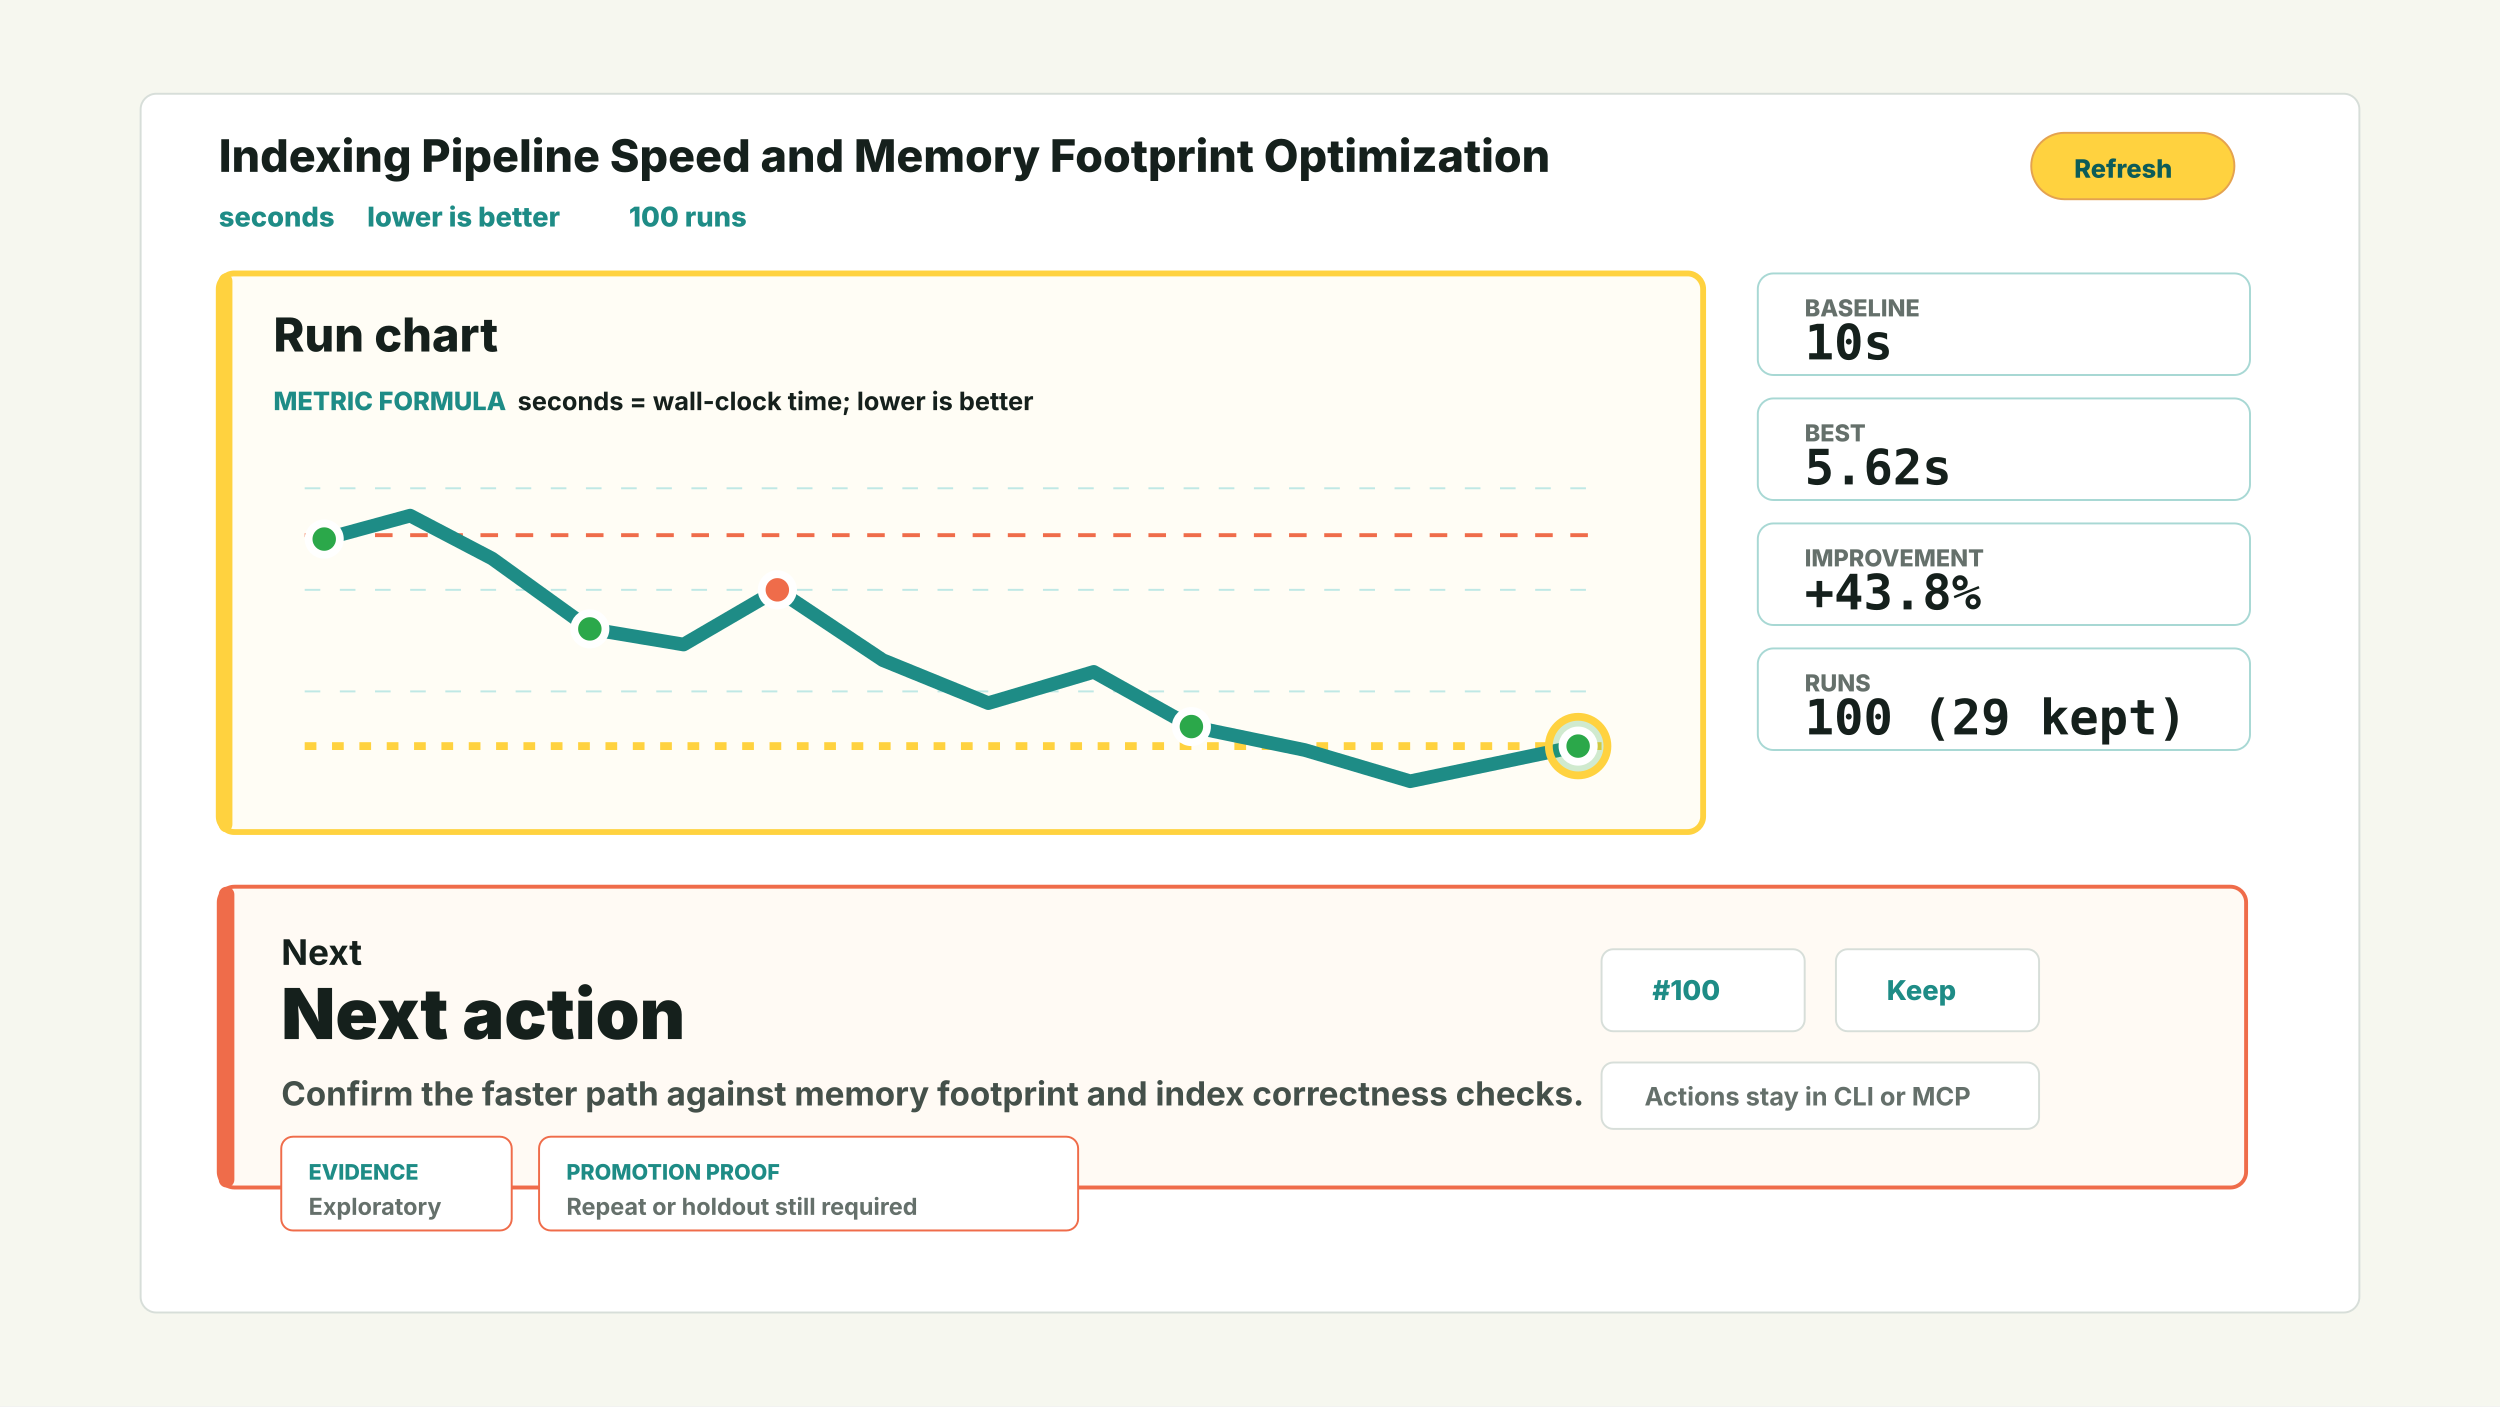
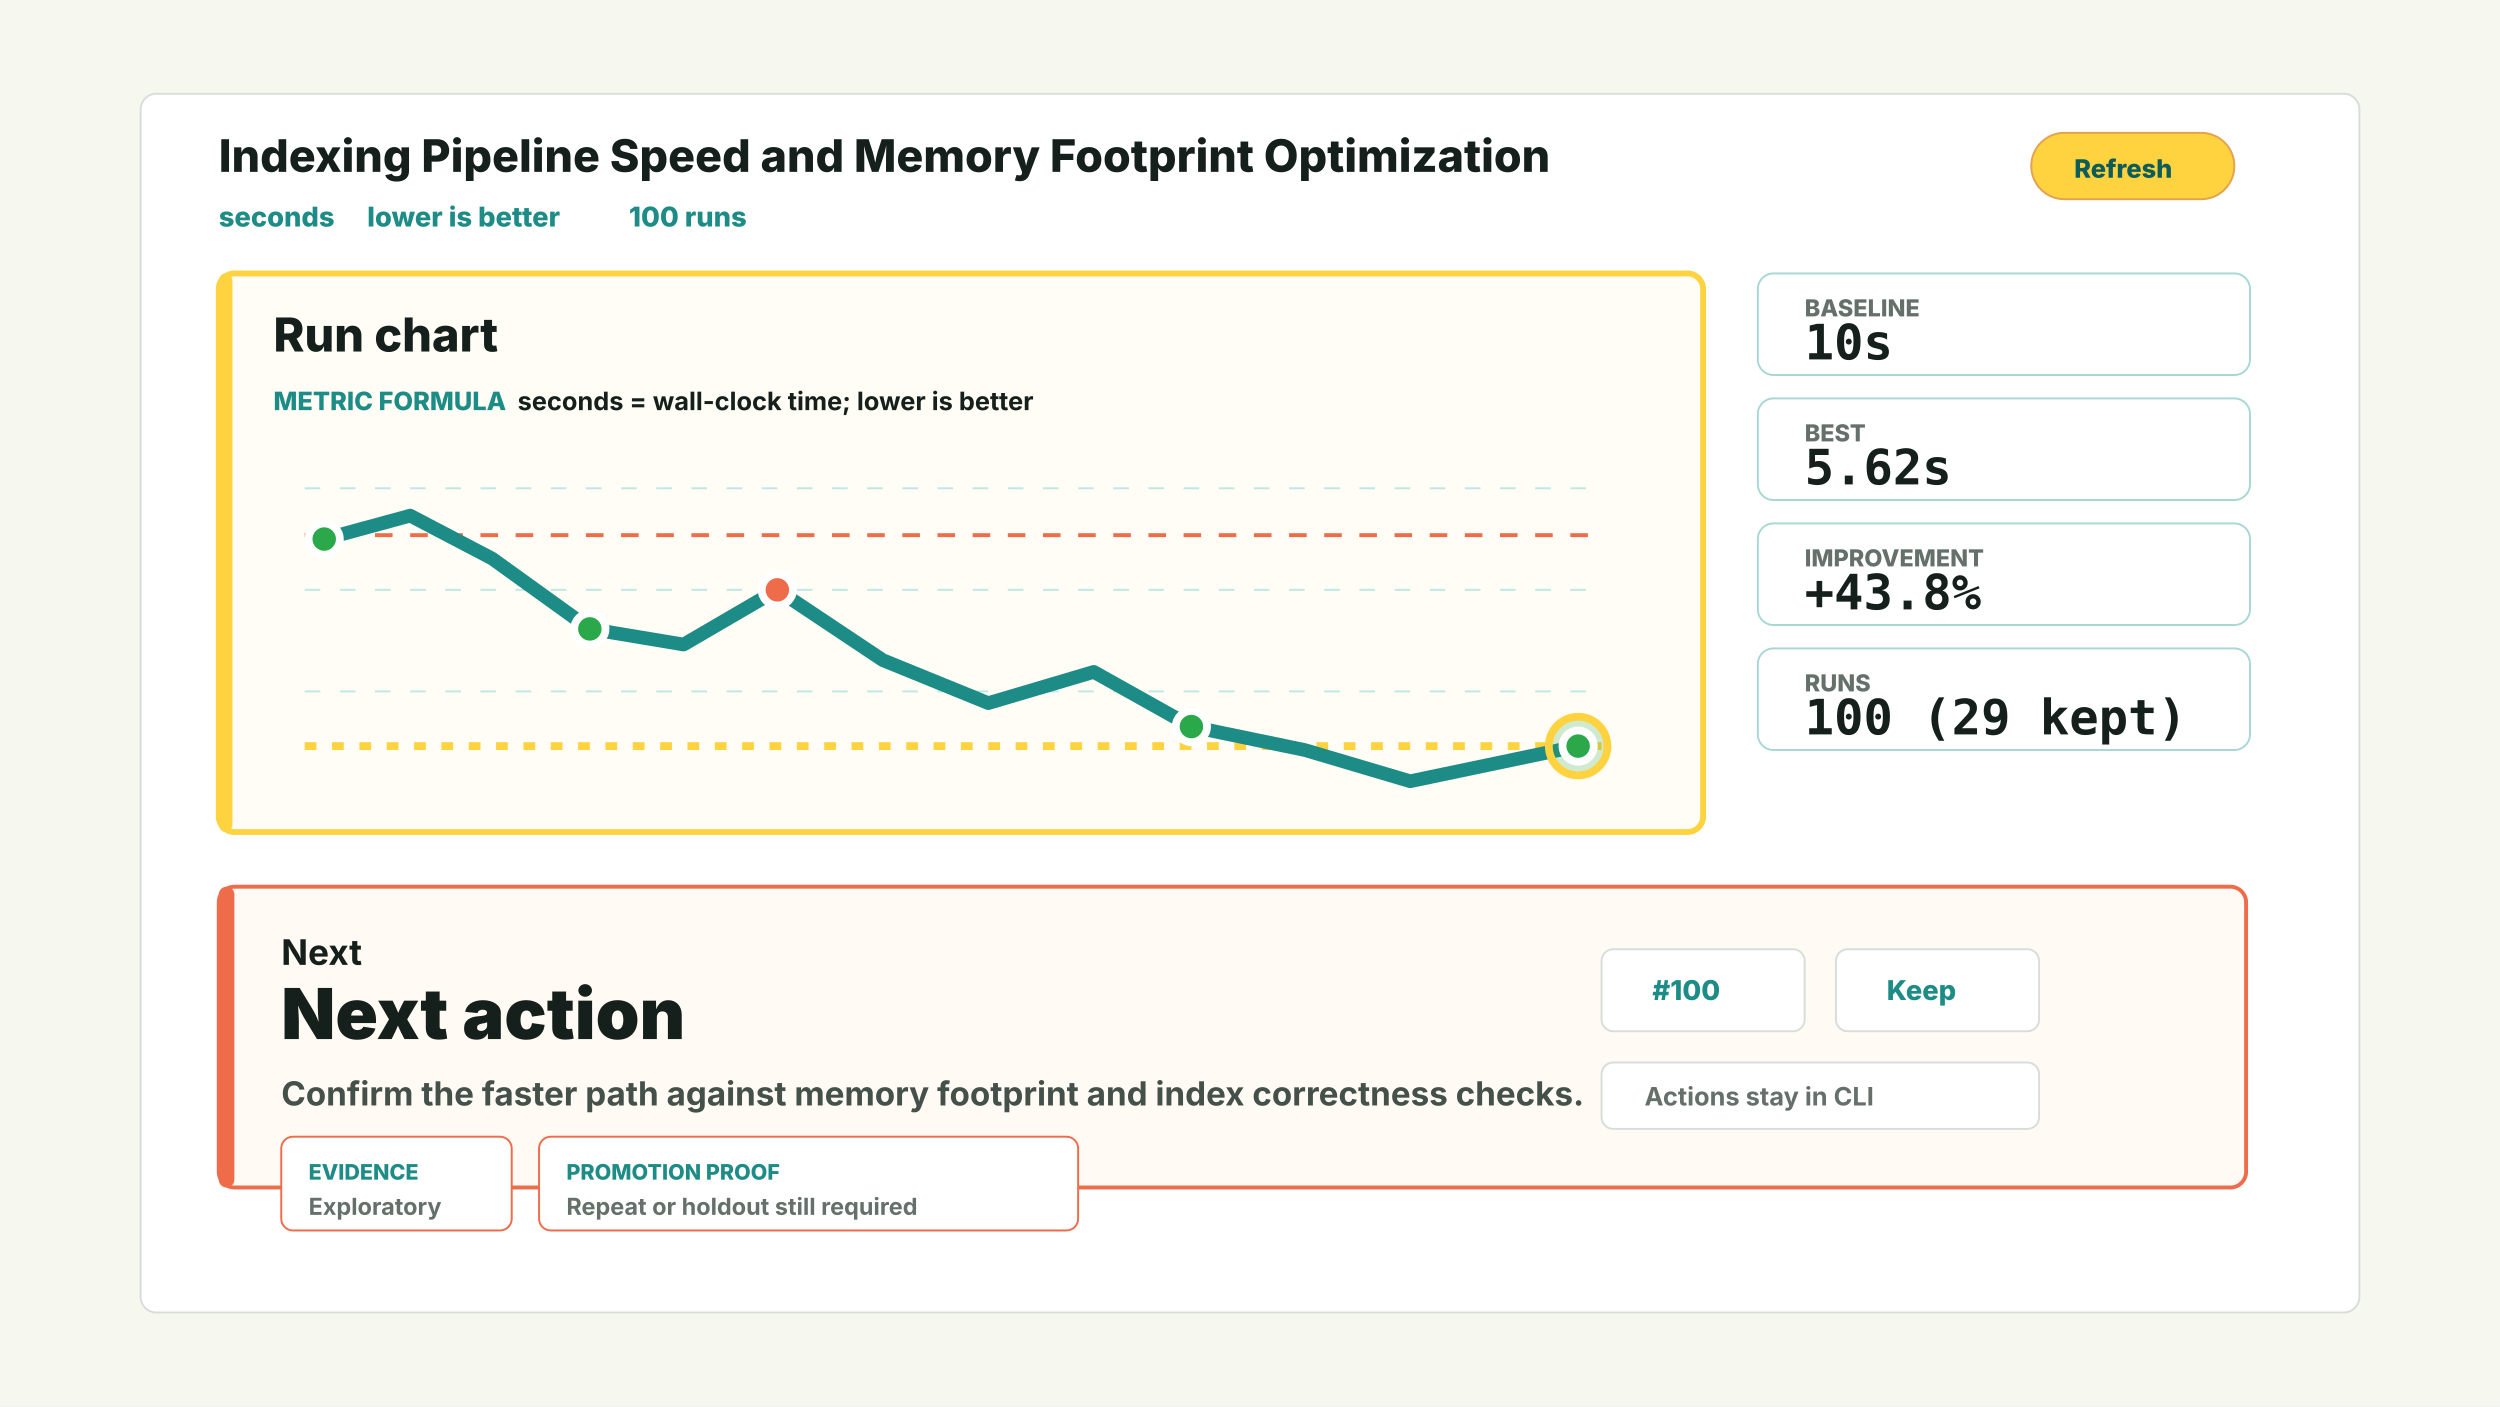
<svg xmlns="http://www.w3.org/2000/svg" width="1280" height="720" viewBox="0 0 1280 720" role="img" aria-label="Codex Autoresearch dashboard preview">
  <rect width="1280" height="720" fill="#f6f7ef" />
  <rect x="72" y="48" width="1136" height="624" rx="8" fill="#ffffff" stroke="#d7ded9" />
  <text x="112" y="88" fill="#15201c" font-family="Inter, Arial, sans-serif" font-size="23" font-weight="800">Indexing Pipeline Speed and Memory Footprint Optimization</text>
  <text x="112" y="116" fill="#1e8c86" font-family="Inter, Arial, sans-serif" font-size="14" font-weight="800">seconds</text>
  <text x="188" y="116" fill="#1e8c86" font-family="Inter, Arial, sans-serif" font-size="14" font-weight="800">lower is better</text>
  <text x="322" y="116" fill="#1e8c86" font-family="Inter, Arial, sans-serif" font-size="14" font-weight="800">100 runs</text>
  <rect x="1040" y="68" width="104" height="34" rx="17" fill="#ffd23f" stroke="#e4a24f" />
  <text x="1062" y="91" fill="#0d5c58" font-family="Inter, Arial, sans-serif" font-size="13" font-weight="800">Refresh</text>
  <rect x="112" y="140" width="760" height="286" rx="8" fill="#fffdf5" stroke="#ffd23f" stroke-width="3" />
  <rect x="112" y="140" width="7" height="286" rx="4" fill="#ffd23f" />
  <text x="140" y="180" fill="#15201c" font-family="Inter, Arial, sans-serif" font-size="24" font-weight="800">Run chart</text>
  <text x="140" y="210" fill="#1e8c86" font-family="Inter, Arial, sans-serif" font-size="13" font-weight="800">METRIC FORMULA</text>
  <text x="265" y="210" fill="#15201c" font-family="Inter, Arial, sans-serif" font-size="13" font-weight="700">seconds = wall-clock time; lower is better</text>
  <line x1="156" y1="354" x2="820" y2="354" stroke="#bfe8e5" stroke-dasharray="8 10" />
  <line x1="156" y1="302" x2="820" y2="302" stroke="#bfe8e5" stroke-dasharray="8 10" />
  <line x1="156" y1="250" x2="820" y2="250" stroke="#bfe8e5" stroke-dasharray="8 10" />
  <line x1="156" y1="274" x2="820" y2="274" stroke="#ef6c4a" stroke-width="2" stroke-dasharray="9 9" />
  <line x1="156" y1="382" x2="820" y2="382" stroke="#ffd23f" stroke-width="4" stroke-dasharray="6 8" />
  <polyline points="166,276 210,264 252,286 302,322 350,330 398,302 452,338 506,360 560,344 610,372 668,384 722,400 808,382" fill="none" stroke="#1e8c86" stroke-width="7" stroke-linecap="round" stroke-linejoin="round" />
  <circle cx="166" cy="276" r="8" fill="#2ba84a" stroke="#ffffff" stroke-width="4" />
  <circle cx="302" cy="322" r="8" fill="#2ba84a" stroke="#ffffff" stroke-width="4" />
  <circle cx="398" cy="302" r="8" fill="#ef6c4a" stroke="#ffffff" stroke-width="4" />
  <circle cx="610" cy="372" r="8" fill="#2ba84a" stroke="#ffffff" stroke-width="4" />
  <circle cx="808" cy="382" r="15" fill="#2ba84a" fill-opacity="0.22" stroke="#ffd23f" stroke-width="4" />
  <circle cx="808" cy="382" r="8" fill="#2ba84a" stroke="#ffffff" stroke-width="4" />
  <rect x="900" y="140" width="252" height="52" rx="8" fill="#ffffff" stroke="#a8d8d4" />
  <text x="924" y="162" fill="#65706b" font-family="Inter, Arial, sans-serif" font-size="12" font-weight="800">BASELINE</text>
  <text x="924" y="184" fill="#15201c" font-family="Consolas, monospace" font-size="25" font-weight="800">10s</text>
  <rect x="900" y="204" width="252" height="52" rx="8" fill="#ffffff" stroke="#a8d8d4" />
  <text x="924" y="226" fill="#65706b" font-family="Inter, Arial, sans-serif" font-size="12" font-weight="800">BEST</text>
  <text x="924" y="248" fill="#15201c" font-family="Consolas, monospace" font-size="25" font-weight="800">5.62s</text>
  <rect x="900" y="268" width="252" height="52" rx="8" fill="#ffffff" stroke="#a8d8d4" />
  <text x="924" y="290" fill="#65706b" font-family="Inter, Arial, sans-serif" font-size="12" font-weight="800">IMPROVEMENT</text>
  <text x="924" y="312" fill="#15201c" font-family="Consolas, monospace" font-size="25" font-weight="800">+43.8%</text>
  <rect x="900" y="332" width="252" height="52" rx="8" fill="#ffffff" stroke="#a8d8d4" />
  <text x="924" y="354" fill="#65706b" font-family="Inter, Arial, sans-serif" font-size="12" font-weight="800">RUNS</text>
  <text x="924" y="376" fill="#15201c" font-family="Consolas, monospace" font-size="25" font-weight="800">100 (29 kept)</text>
  <rect x="112" y="454" width="1038" height="154" rx="8" fill="#fffaf4" stroke="#ef6c4a" stroke-width="2" />
  <rect x="112" y="454" width="8" height="154" rx="4" fill="#ef6c4a" />
  <text x="144" y="494" fill="#15201c" font-family="Inter, Arial, sans-serif" font-size="18" font-weight="700">Next</text>
  <text x="144" y="532" fill="#15201c" font-family="Inter, Arial, sans-serif" font-size="36" font-weight="900">Next action</text>
  <text x="144" y="566" fill="#44504a" font-family="Inter, Arial, sans-serif" font-size="17" font-weight="650">Confirm the faster path against memory footprint and index correctness checks.</text>
  <rect x="820" y="486" width="104" height="42" rx="6" fill="#ffffff" stroke="#d7ded9" />
  <text x="846" y="512" fill="#1e8c86" font-family="Inter, Arial, sans-serif" font-size="14" font-weight="800">#100</text>
  <rect x="940" y="486" width="104" height="42" rx="6" fill="#ffffff" stroke="#d7ded9" />
  <text x="966" y="512" fill="#1e8c86" font-family="Inter, Arial, sans-serif" font-size="14" font-weight="800">Keep</text>
  <rect x="144" y="582" width="118" height="48" rx="6" fill="#ffffff" stroke="#ef6c4a" />
  <text x="158" y="604" fill="#1e8c86" font-family="Inter, Arial, sans-serif" font-size="11" font-weight="800">EVIDENCE</text>
  <text x="158" y="622" fill="#65706b" font-family="Inter, Arial, sans-serif" font-size="12" font-weight="700">Exploratory</text>
  <rect x="276" y="582" width="276" height="48" rx="6" fill="#ffffff" stroke="#ef6c4a" />
  <text x="290" y="604" fill="#1e8c86" font-family="Inter, Arial, sans-serif" font-size="11" font-weight="800">PROMOTION PROOF</text>
  <text x="290" y="622" fill="#65706b" font-family="Inter, Arial, sans-serif" font-size="12" font-weight="700">Repeat or holdout still required</text>
  <rect x="820" y="544" width="224" height="34" rx="6" fill="#ffffff" stroke="#d7ded9" />
-   <text x="842" y="566" fill="#65706b" font-family="Inter, Arial, sans-serif" font-size="13" font-weight="700">Actions stay in CLI or MCP</text>
+   <text x="842" y="566" fill="#65706b" font-family="Inter, Arial, sans-serif" font-size="13" font-weight="700">Actions stay in CLI</text>
</svg>
